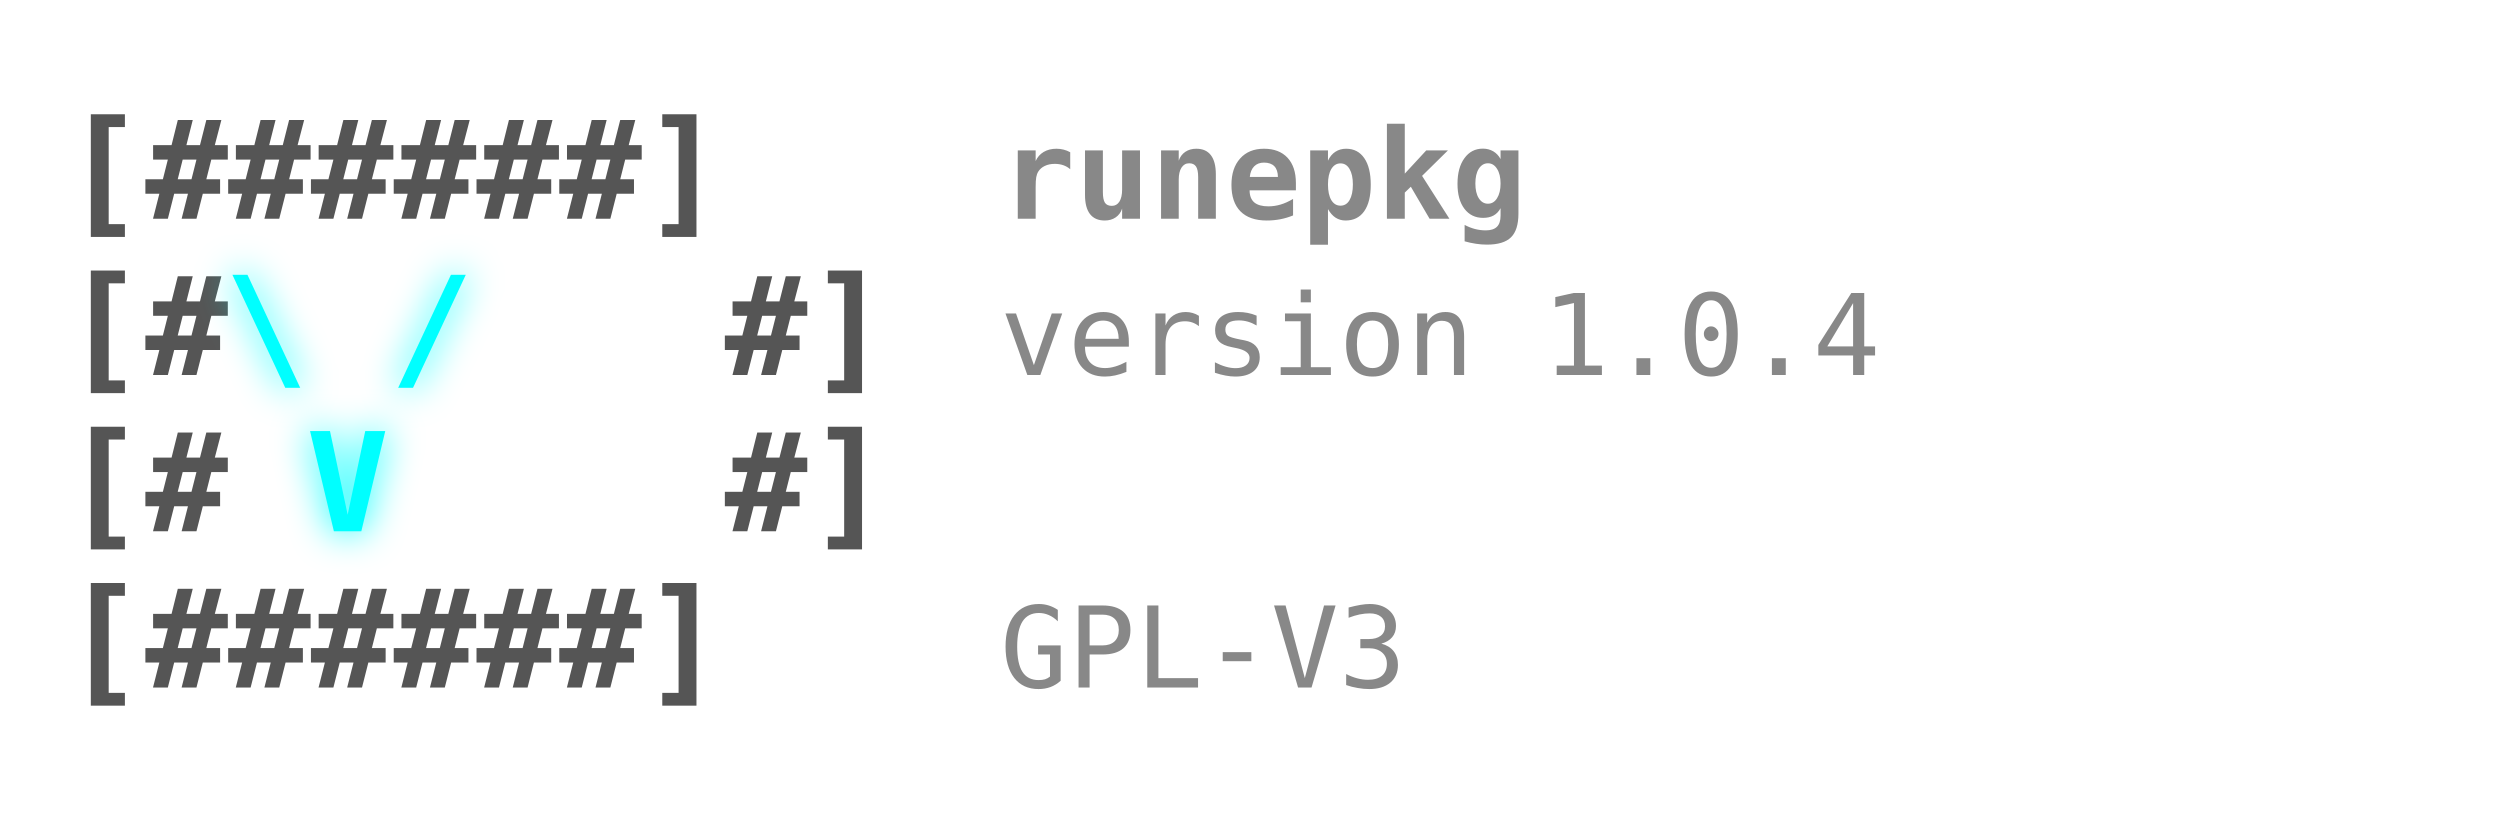
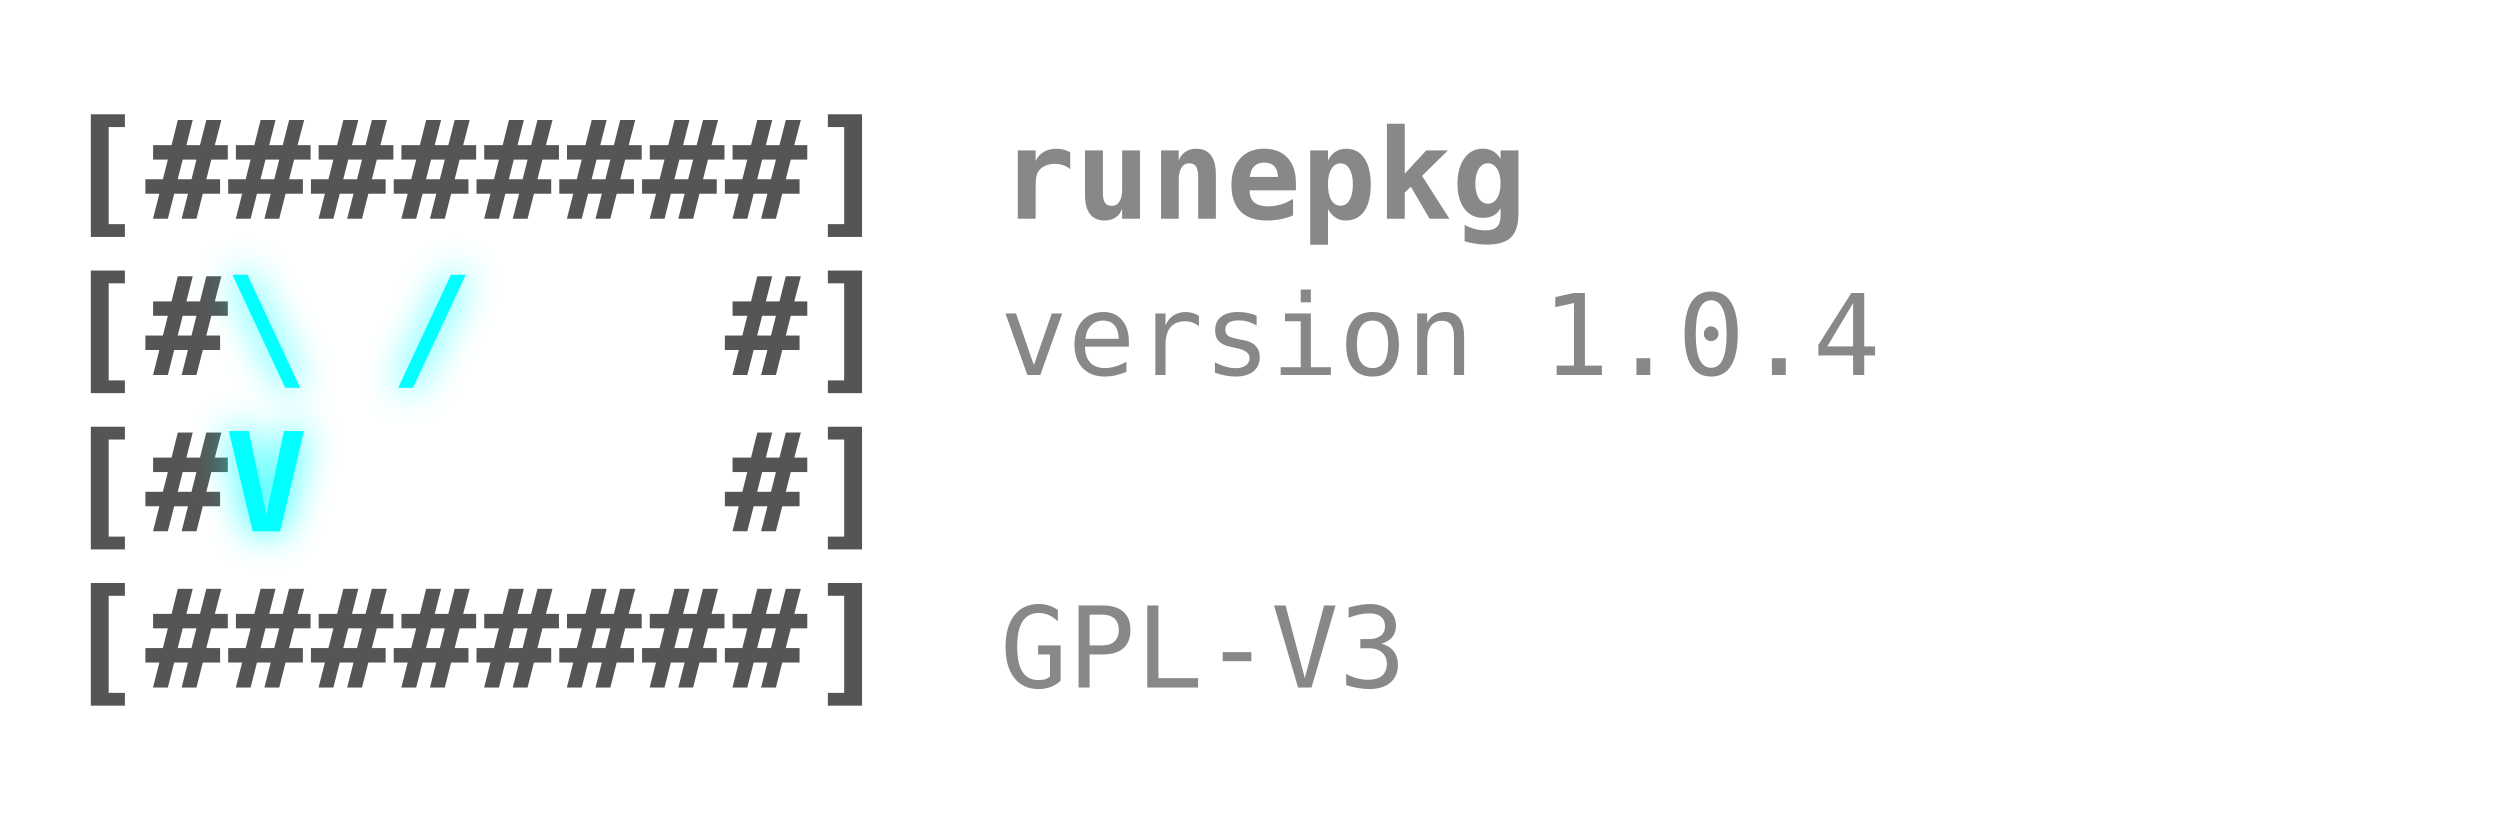
<svg xmlns="http://www.w3.org/2000/svg" width="400" height="130">
  <rect width="100%" height="100%" fill="transparent" />
-   <text x="10" y="35" font-family="monospace" font-weight="bold" font-size="22" fill="#555555" xml:space="preserve">[######]</text>
+   <text x="10" y="35" font-family="monospace" font-weight="bold" font-size="22" fill="#555555" xml:space="preserve">[########]</text>
  <text x="10" y="60" font-family="monospace" font-weight="bold" font-size="22" fill="#555555" xml:space="preserve">[#      #]</text>
  <text x="10" y="85" font-family="monospace" font-weight="bold" font-size="22" fill="#555555" xml:space="preserve">[#      #]</text>
-   <text x="10" y="110" font-family="monospace" font-weight="bold" font-size="22" fill="#555555" xml:space="preserve">[######]</text>
+   <text x="10" y="110" font-family="monospace" font-weight="bold" font-size="22" fill="#555555" xml:space="preserve">[########]</text>
  <text x="36" y="60" font-family="monospace" font-weight="bold" font-size="22" fill="#00ffff" style="filter: drop-shadow(0 0 3px #00ffff);"> \ /</text>
-   <text x="49" y="85" font-family="monospace" font-weight="bold" font-size="22" fill="#00ffff" style="filter: drop-shadow(0 0 3px #00ffff);">  V</text>
+   <text x="36" y="85" font-family="monospace" font-weight="bold" font-size="22" fill="#00ffff" style="filter: drop-shadow(0 0 3px #00ffff);">  V  </text>
  <text x="160" y="35" font-family="monospace" font-weight="bold" font-size="20" fill="#888888">runepkg</text>
  <text x="160" y="60" font-family="monospace" font-size="18" fill="#888888">version 1.0.4</text>
  <text x="160" y="110" font-family="monospace" font-size="18" fill="#888888">GPL-V3</text>
</svg>
